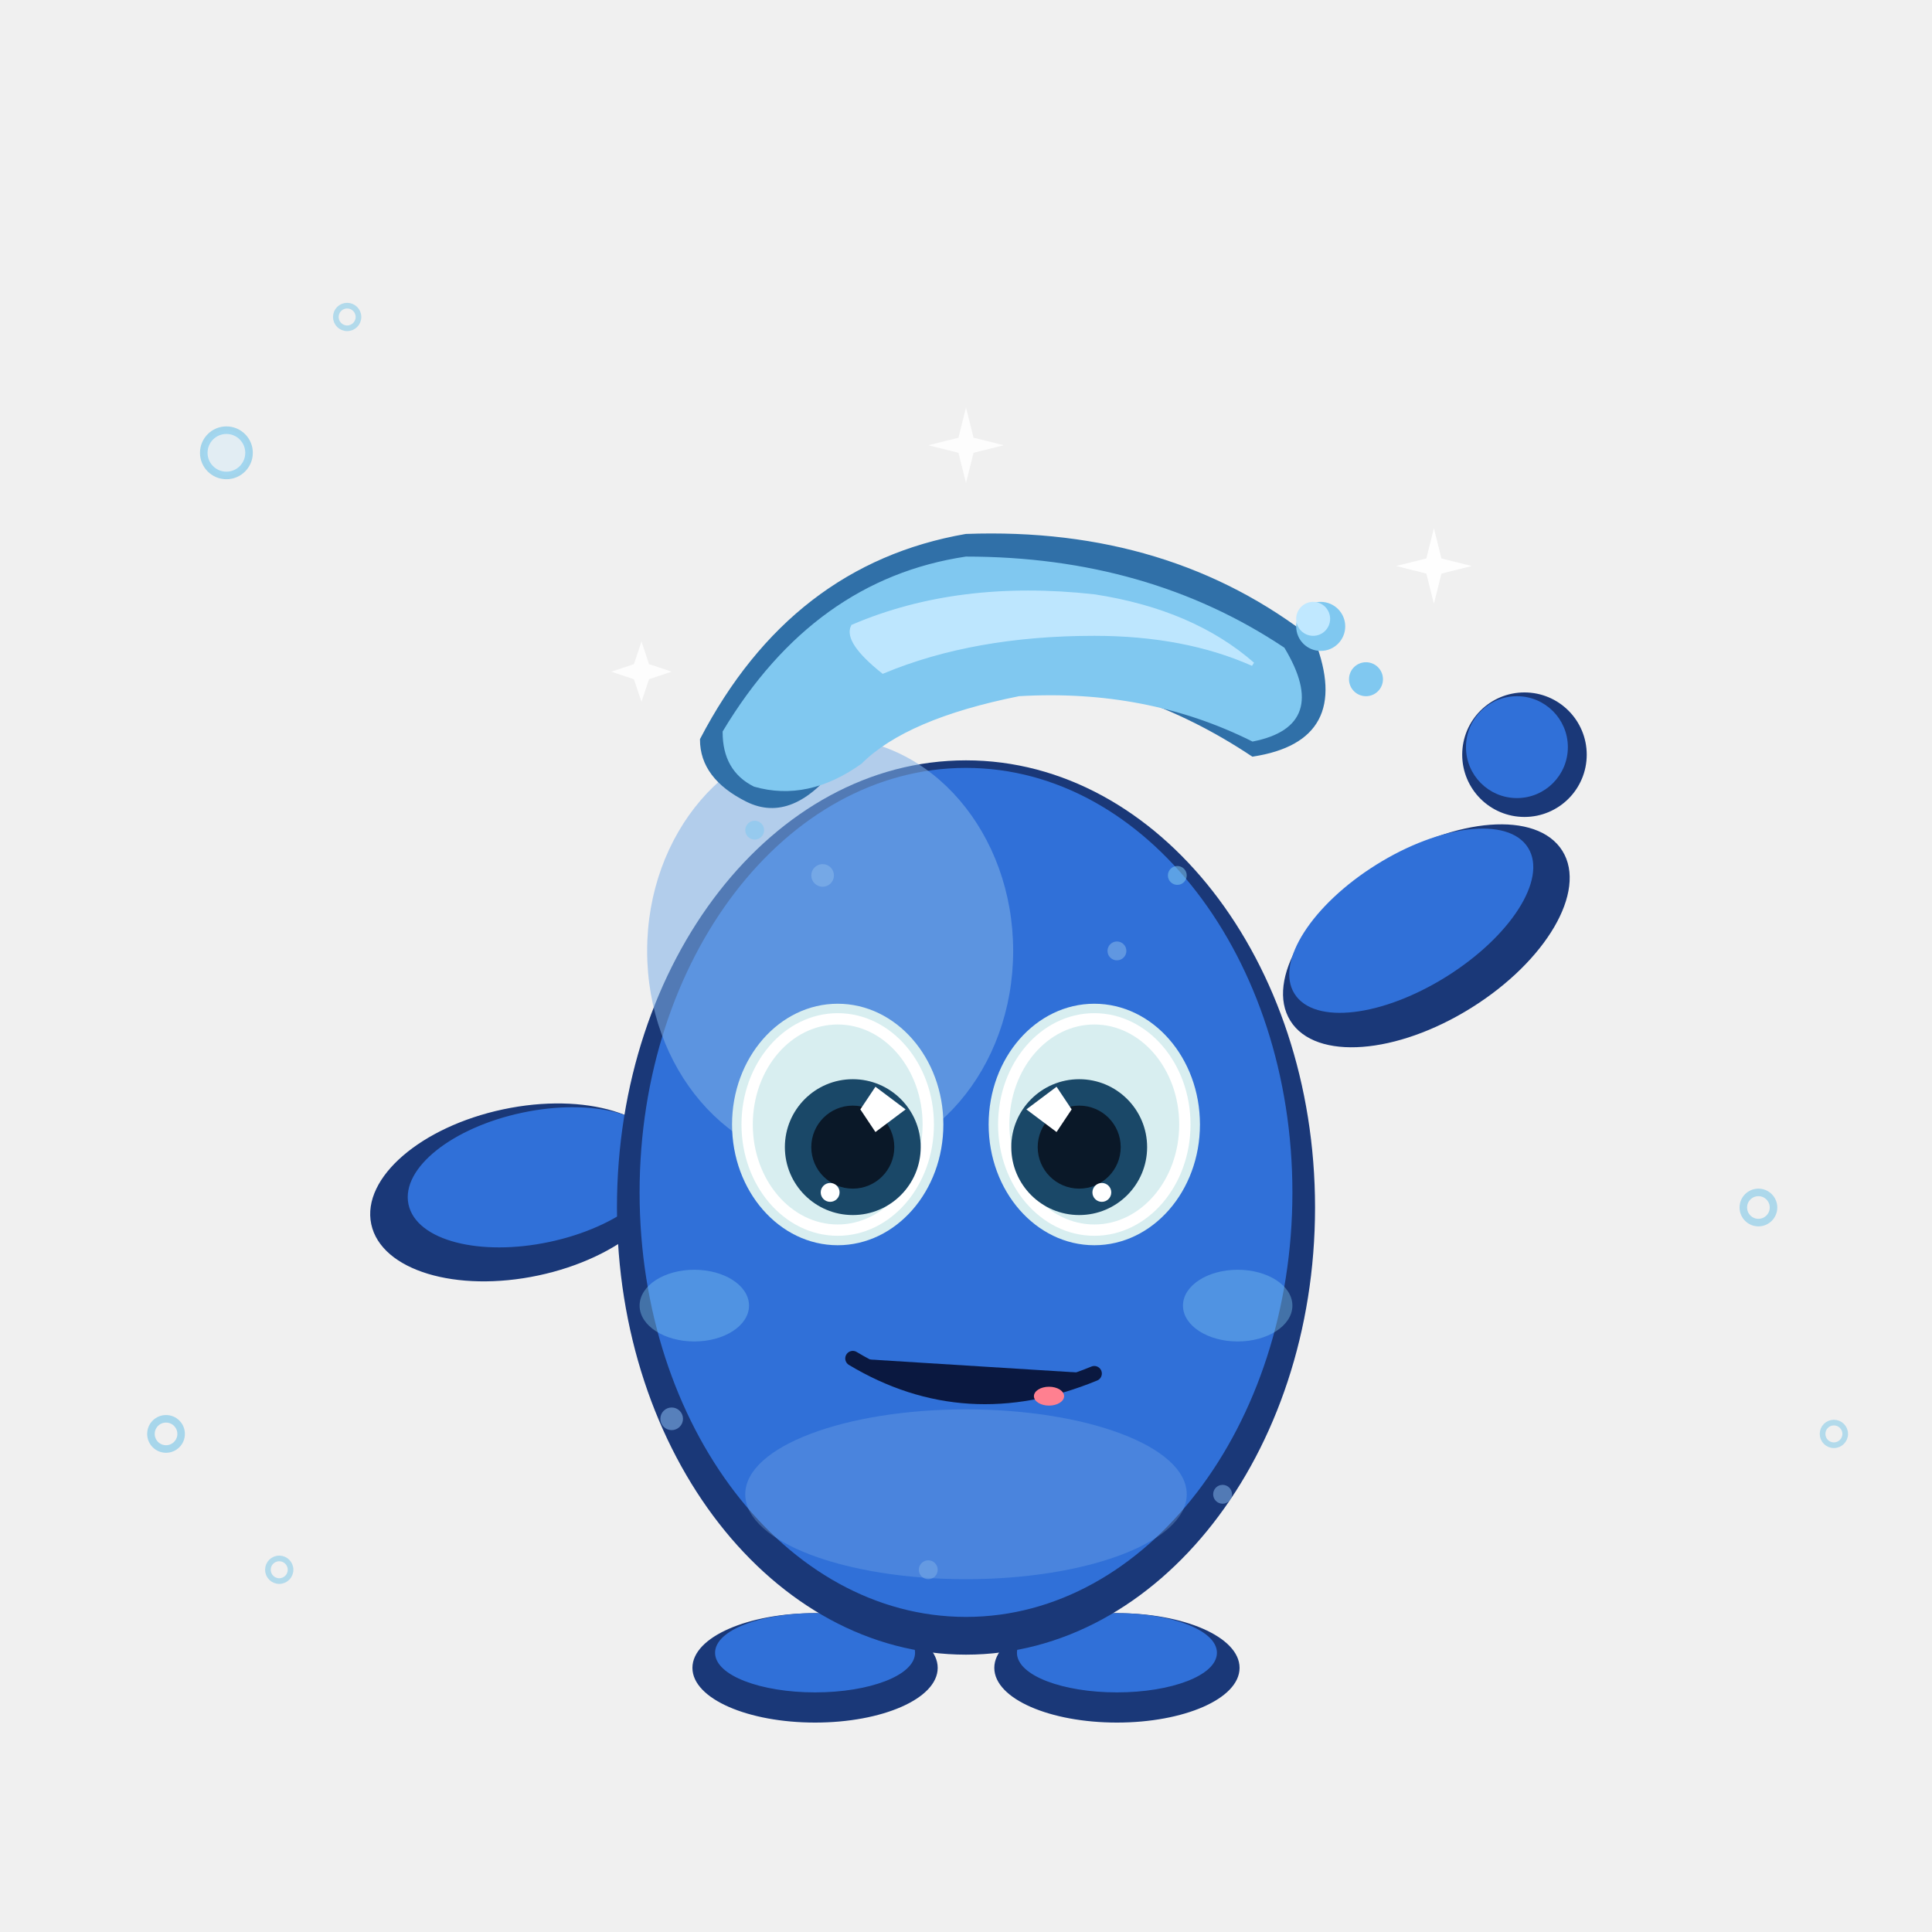
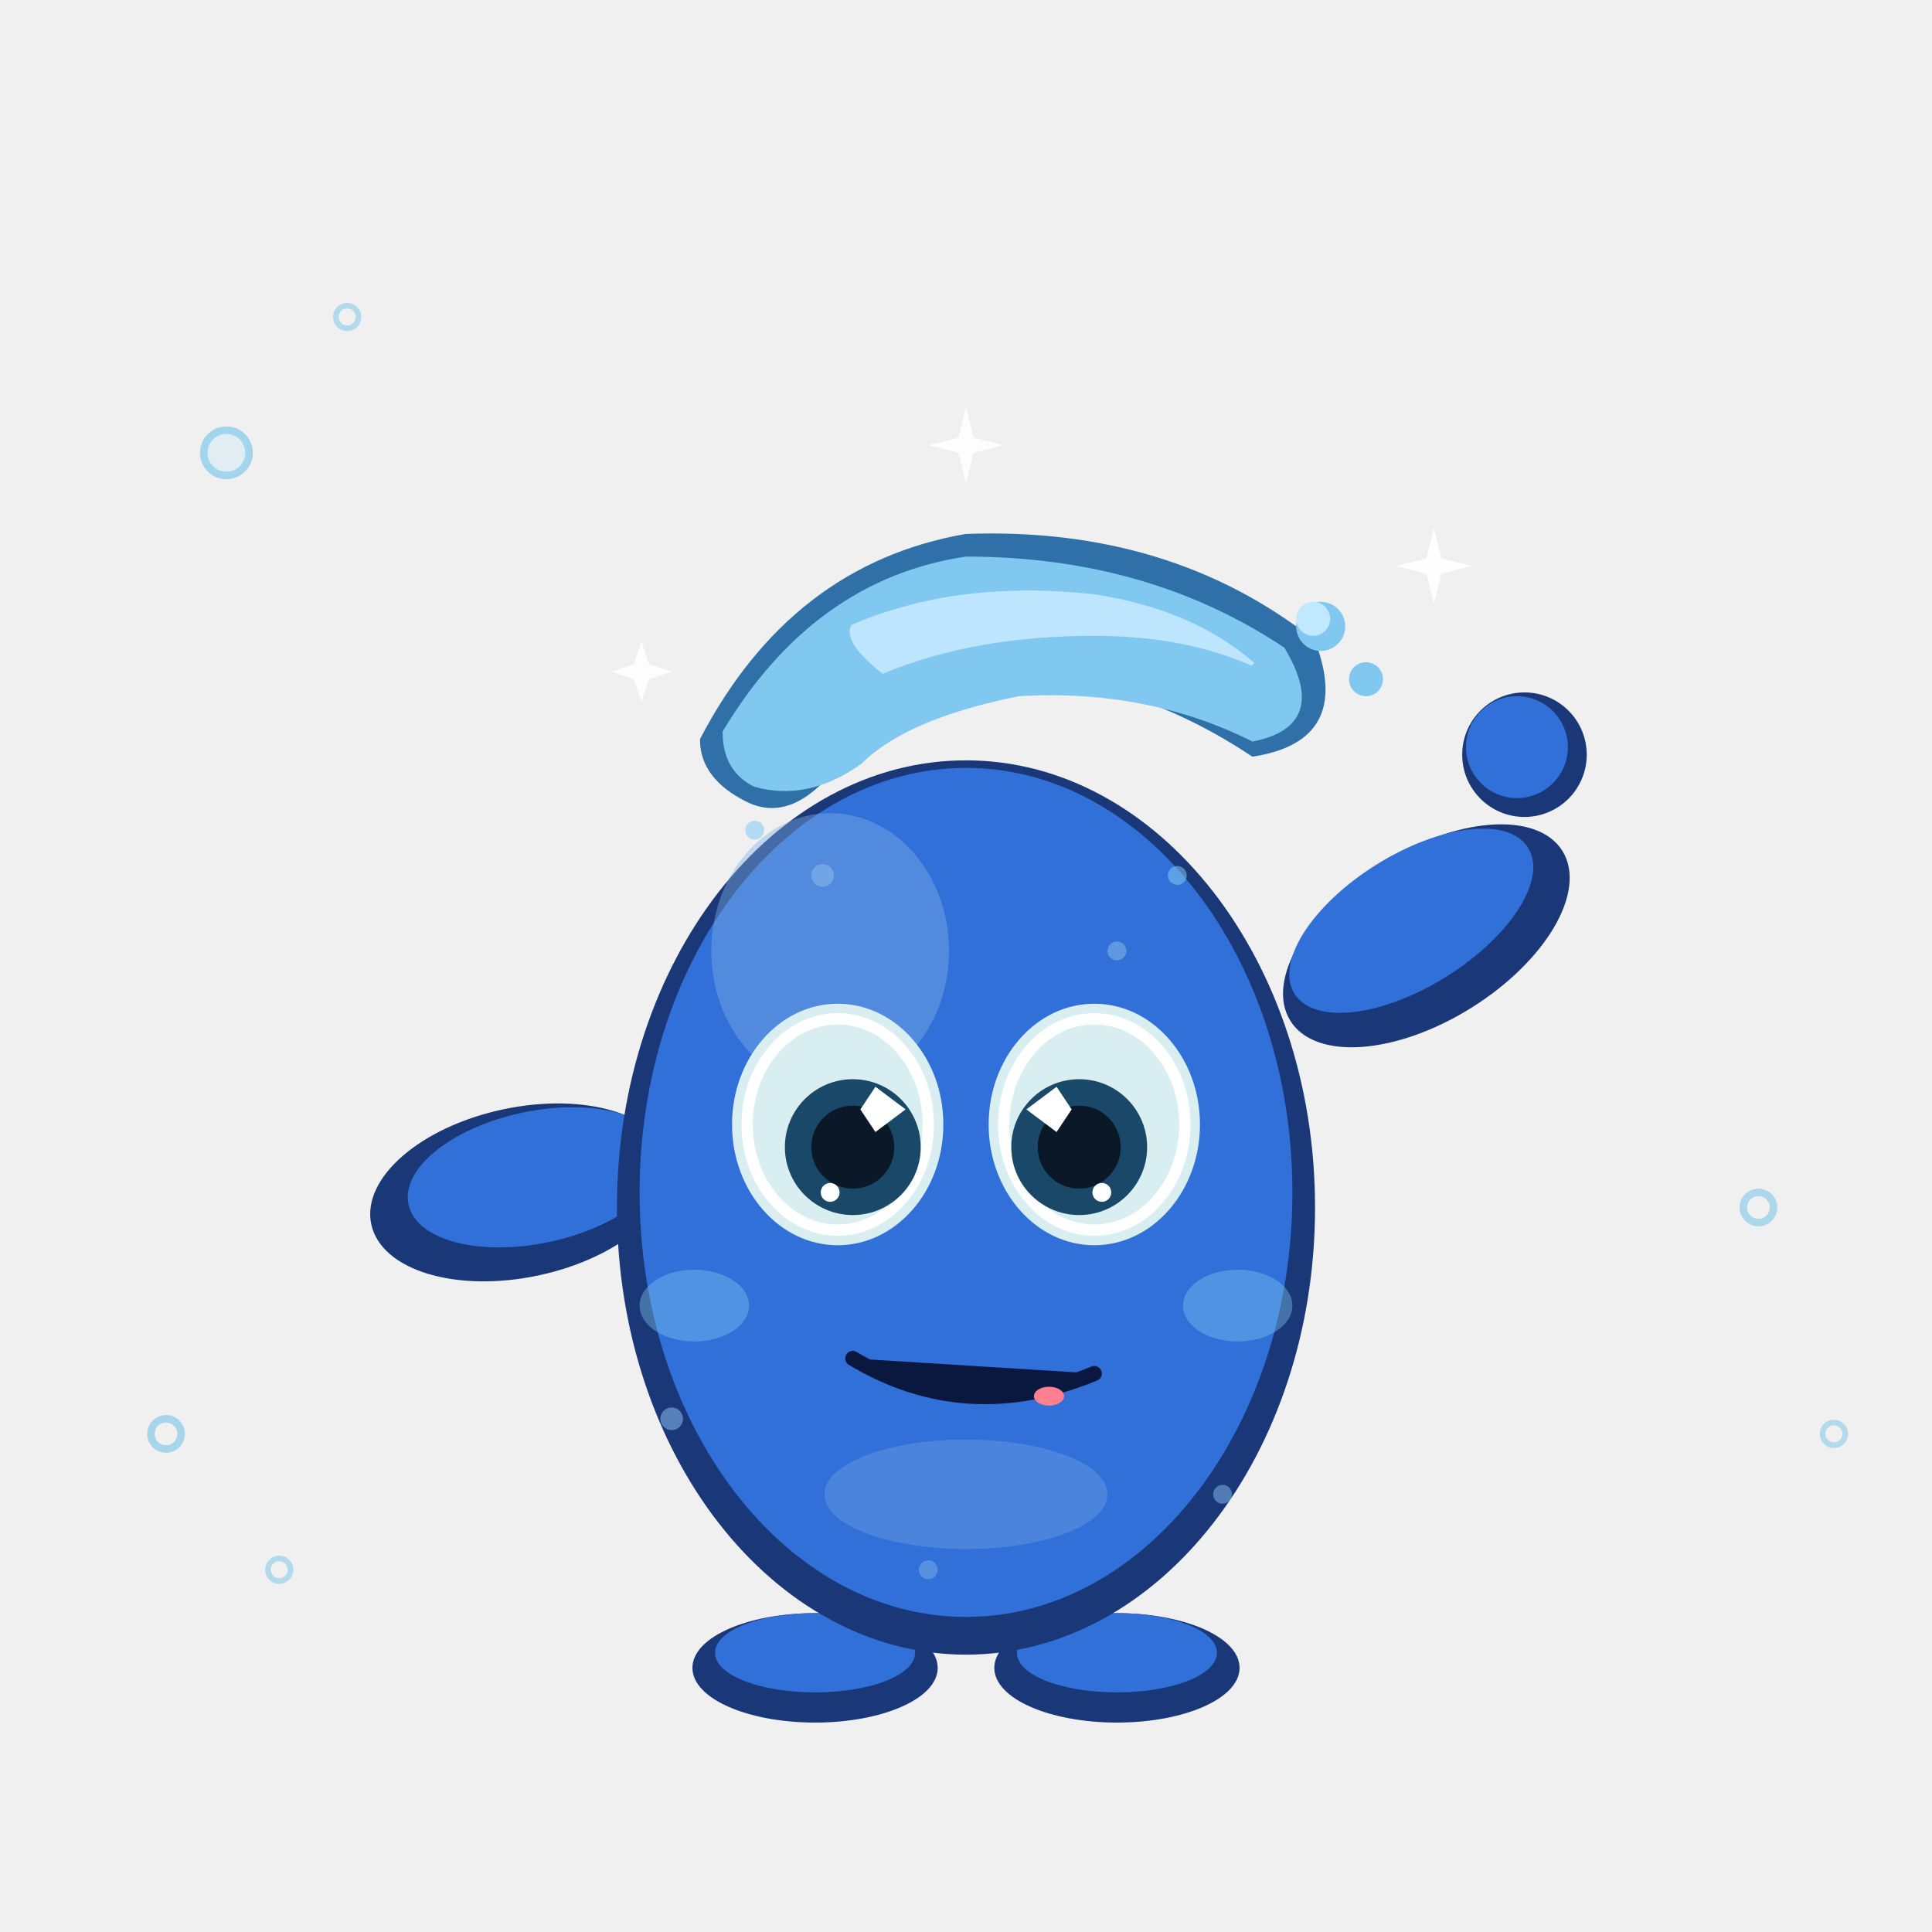
<svg xmlns="http://www.w3.org/2000/svg" viewBox="0 0 512 512" width="512" height="512">
  <style>
    .body-base       { fill: #3070d8; }
    .body-base       { stroke: #3070d8; }
    .body-shadow     { fill: #1a3878; }
    .body-shadow     { stroke: #1a3878; }
    .body-highlight  { fill: #80b0e8; }
    .body-highlight  { stroke: #80b0e8; }
    .body-stroke     { fill: #0a1840; }
    .body-stroke     { stroke: #0a1840; }
    .accent-base     { fill: #80c8f0; }
    .accent-base     { stroke: #80c8f0; }
    .accent-shadow   { fill: #3070a8; }
    .accent-shadow   { stroke: #3070a8; }
    .accent-highlight{ fill: #c0e8ff; }
    .accent-highlight{ stroke: #c0e8ff; }
    .eye-iris        { fill: #1a4868; }
    .eye-pupil       { fill: #0a1828; }
    .eye-highlight   { fill: #ffffff; }
    .eye-sclera      { fill: #d8eef0; }
    .mouth-interior  { fill: #2a0820; }
    .tongue          { fill: #ff8090; }
  </style>
  <ellipse cx="216" cy="442" rx="32" ry="14" class="body-shadow" />
  <ellipse cx="296" cy="442" rx="32" ry="14" class="body-shadow" />
  <ellipse cx="216" cy="438" rx="26" ry="10" class="body-base" />
  <ellipse cx="296" cy="438" rx="26" ry="10" class="body-base" />
  <ellipse cx="138" cy="316" rx="40" ry="22" class="body-shadow" transform="rotate(-12 138 316)" />
  <ellipse cx="142" cy="312" rx="34" ry="17" class="body-base" transform="rotate(-12 142 312)" />
  <ellipse cx="378" cy="248" rx="42" ry="22" class="body-shadow" transform="rotate(-32 378 248)" />
  <ellipse cx="374" cy="244" rx="36" ry="17" class="body-base" transform="rotate(-32 374 244)" />
  <circle cx="404" cy="200" r="16" class="body-shadow" />
  <circle cx="402" cy="198" r="13" class="body-base" />
  <ellipse cx="256" cy="320" rx="92" ry="118" class="body-shadow" />
  <ellipse cx="256" cy="316" rx="86" ry="112" class="body-base" />
-   <ellipse cx="220" cy="252" rx="48" ry="56" class="body-highlight" opacity="0.55" />
-   <ellipse cx="256" cy="396" rx="58" ry="22" class="body-highlight" opacity="0.32" />
+   <ellipse cx="220" cy="252" rx="31" ry="36" class="body-highlight" opacity="0.42" />
+   <ellipse cx="256" cy="396" rx="37" ry="14" class="body-highlight" opacity="0.32" />
  <path d="M186,196 Q210,150 256,142 Q310,140 348,170 Q358,196 332,200 Q302,180 268,178 Q236,184 222,202 Q210,218 198,212 Q186,206 186,196 Z" class="accent-shadow" />
  <path d="M192,194 Q216,154 256,148 Q304,148 340,172 Q352,192 332,196 Q304,182 270,184 Q240,190 228,202 Q214,212 200,208 Q192,204 192,194 Z" class="accent-base" />
  <path d="M226,166 Q254,154 290,158 Q316,162 332,176 Q314,168 290,168 Q258,168 234,178 Q224,170 226,166 Z" class="accent-highlight" opacity="0.95" />
  <circle cx="350" cy="166" r="6" class="accent-base" />
  <circle cx="348" cy="164" r="4" class="accent-highlight" />
  <circle cx="362" cy="180" r="4" class="accent-base" />
  <ellipse cx="222" cy="298" rx="28" ry="32" class="eye-sclera" stroke="none" />
  <ellipse cx="222" cy="298" rx="24" ry="28" fill="none" stroke="#ffffff" stroke-width="3" />
  <circle cx="226" cy="304" r="18" class="eye-iris" />
  <circle cx="226" cy="304" r="11" class="eye-pupil" />
  <path d="M232,288 L240,294 L232,300 L228,294 Z" class="eye-highlight" stroke="none" />
  <circle cx="220" cy="316" r="2.5" class="eye-highlight" stroke="none" />
  <ellipse cx="290" cy="298" rx="28" ry="32" class="eye-sclera" stroke="none" />
  <ellipse cx="290" cy="298" rx="24" ry="28" fill="none" stroke="#ffffff" stroke-width="3" />
  <circle cx="286" cy="304" r="18" class="eye-iris" />
  <circle cx="286" cy="304" r="11" class="eye-pupil" />
  <path d="M280,288 L272,294 L280,300 L284,294 Z" class="eye-highlight" stroke="none" />
  <circle cx="292" cy="316" r="2.5" class="eye-highlight" stroke="none" />
  <path d="M226,360 Q256,378 290,364" class="body-stroke" fill="none" stroke-width="4" stroke-linecap="round" />
  <ellipse cx="278" cy="370" rx="4" ry="2.5" class="tongue" stroke="none" />
  <ellipse cx="184" cy="346" rx="14" ry="9" class="accent-base" opacity="0.4" stroke="none" />
  <ellipse cx="328" cy="346" rx="14" ry="9" class="accent-base" opacity="0.4" stroke="none" />
  <circle cx="218" cy="232" r="2.5" class="body-highlight" opacity="0.7" stroke="none" />
  <circle cx="296" cy="252" r="2" class="body-highlight" opacity="0.6" stroke="none" />
  <circle cx="178" cy="376" r="2.5" class="body-highlight" opacity="0.6" stroke="none" />
  <circle cx="324" cy="396" r="2" class="body-highlight" opacity="0.55" stroke="none" />
  <circle cx="246" cy="416" r="2" class="body-highlight" opacity="0.5" stroke="none" />
  <circle cx="200" cy="220" r="2" class="accent-base" opacity="0.55" stroke="none" />
  <circle cx="312" cy="232" r="2" class="accent-base" opacity="0.55" stroke="none" />
  <circle cx="60" cy="120" r="6" fill="none" stroke="#80c8e8" stroke-width="2" opacity="0.7" />
  <circle cx="60" cy="120" r="6" fill="#a0e0ff" opacity="0.18" />
  <circle cx="92" cy="84" r="3" fill="none" stroke="#80c8e8" stroke-width="1.5" opacity="0.55" />
  <circle cx="44" cy="380" r="4" fill="none" stroke="#80c8e8" stroke-width="2" opacity="0.65" />
  <circle cx="74" cy="416" r="3" fill="none" stroke="#80c8e8" stroke-width="1.5" opacity="0.55" />
  <circle cx="466" cy="320" r="4" fill="none" stroke="#80c8e8" stroke-width="2" opacity="0.6" />
  <circle cx="486" cy="380" r="3" fill="none" stroke="#80c8e8" stroke-width="1.5" opacity="0.55" />
  <path d="M380,140 L382,148 L390,150 L382,152 L380,160 L378,152 L370,150 L378,148 Z" fill="#ffffff" opacity="0.95" />
  <path d="M170,170 L172,176 L178,178 L172,180 L170,186 L168,180 L162,178 L168,176 Z" fill="#ffffff" opacity="0.85" />
  <path d="M256,108 L258,116 L266,118 L258,120 L256,128 L254,120 L246,118 L254,116 Z" fill="#ffffff" opacity="0.85" />
</svg>
